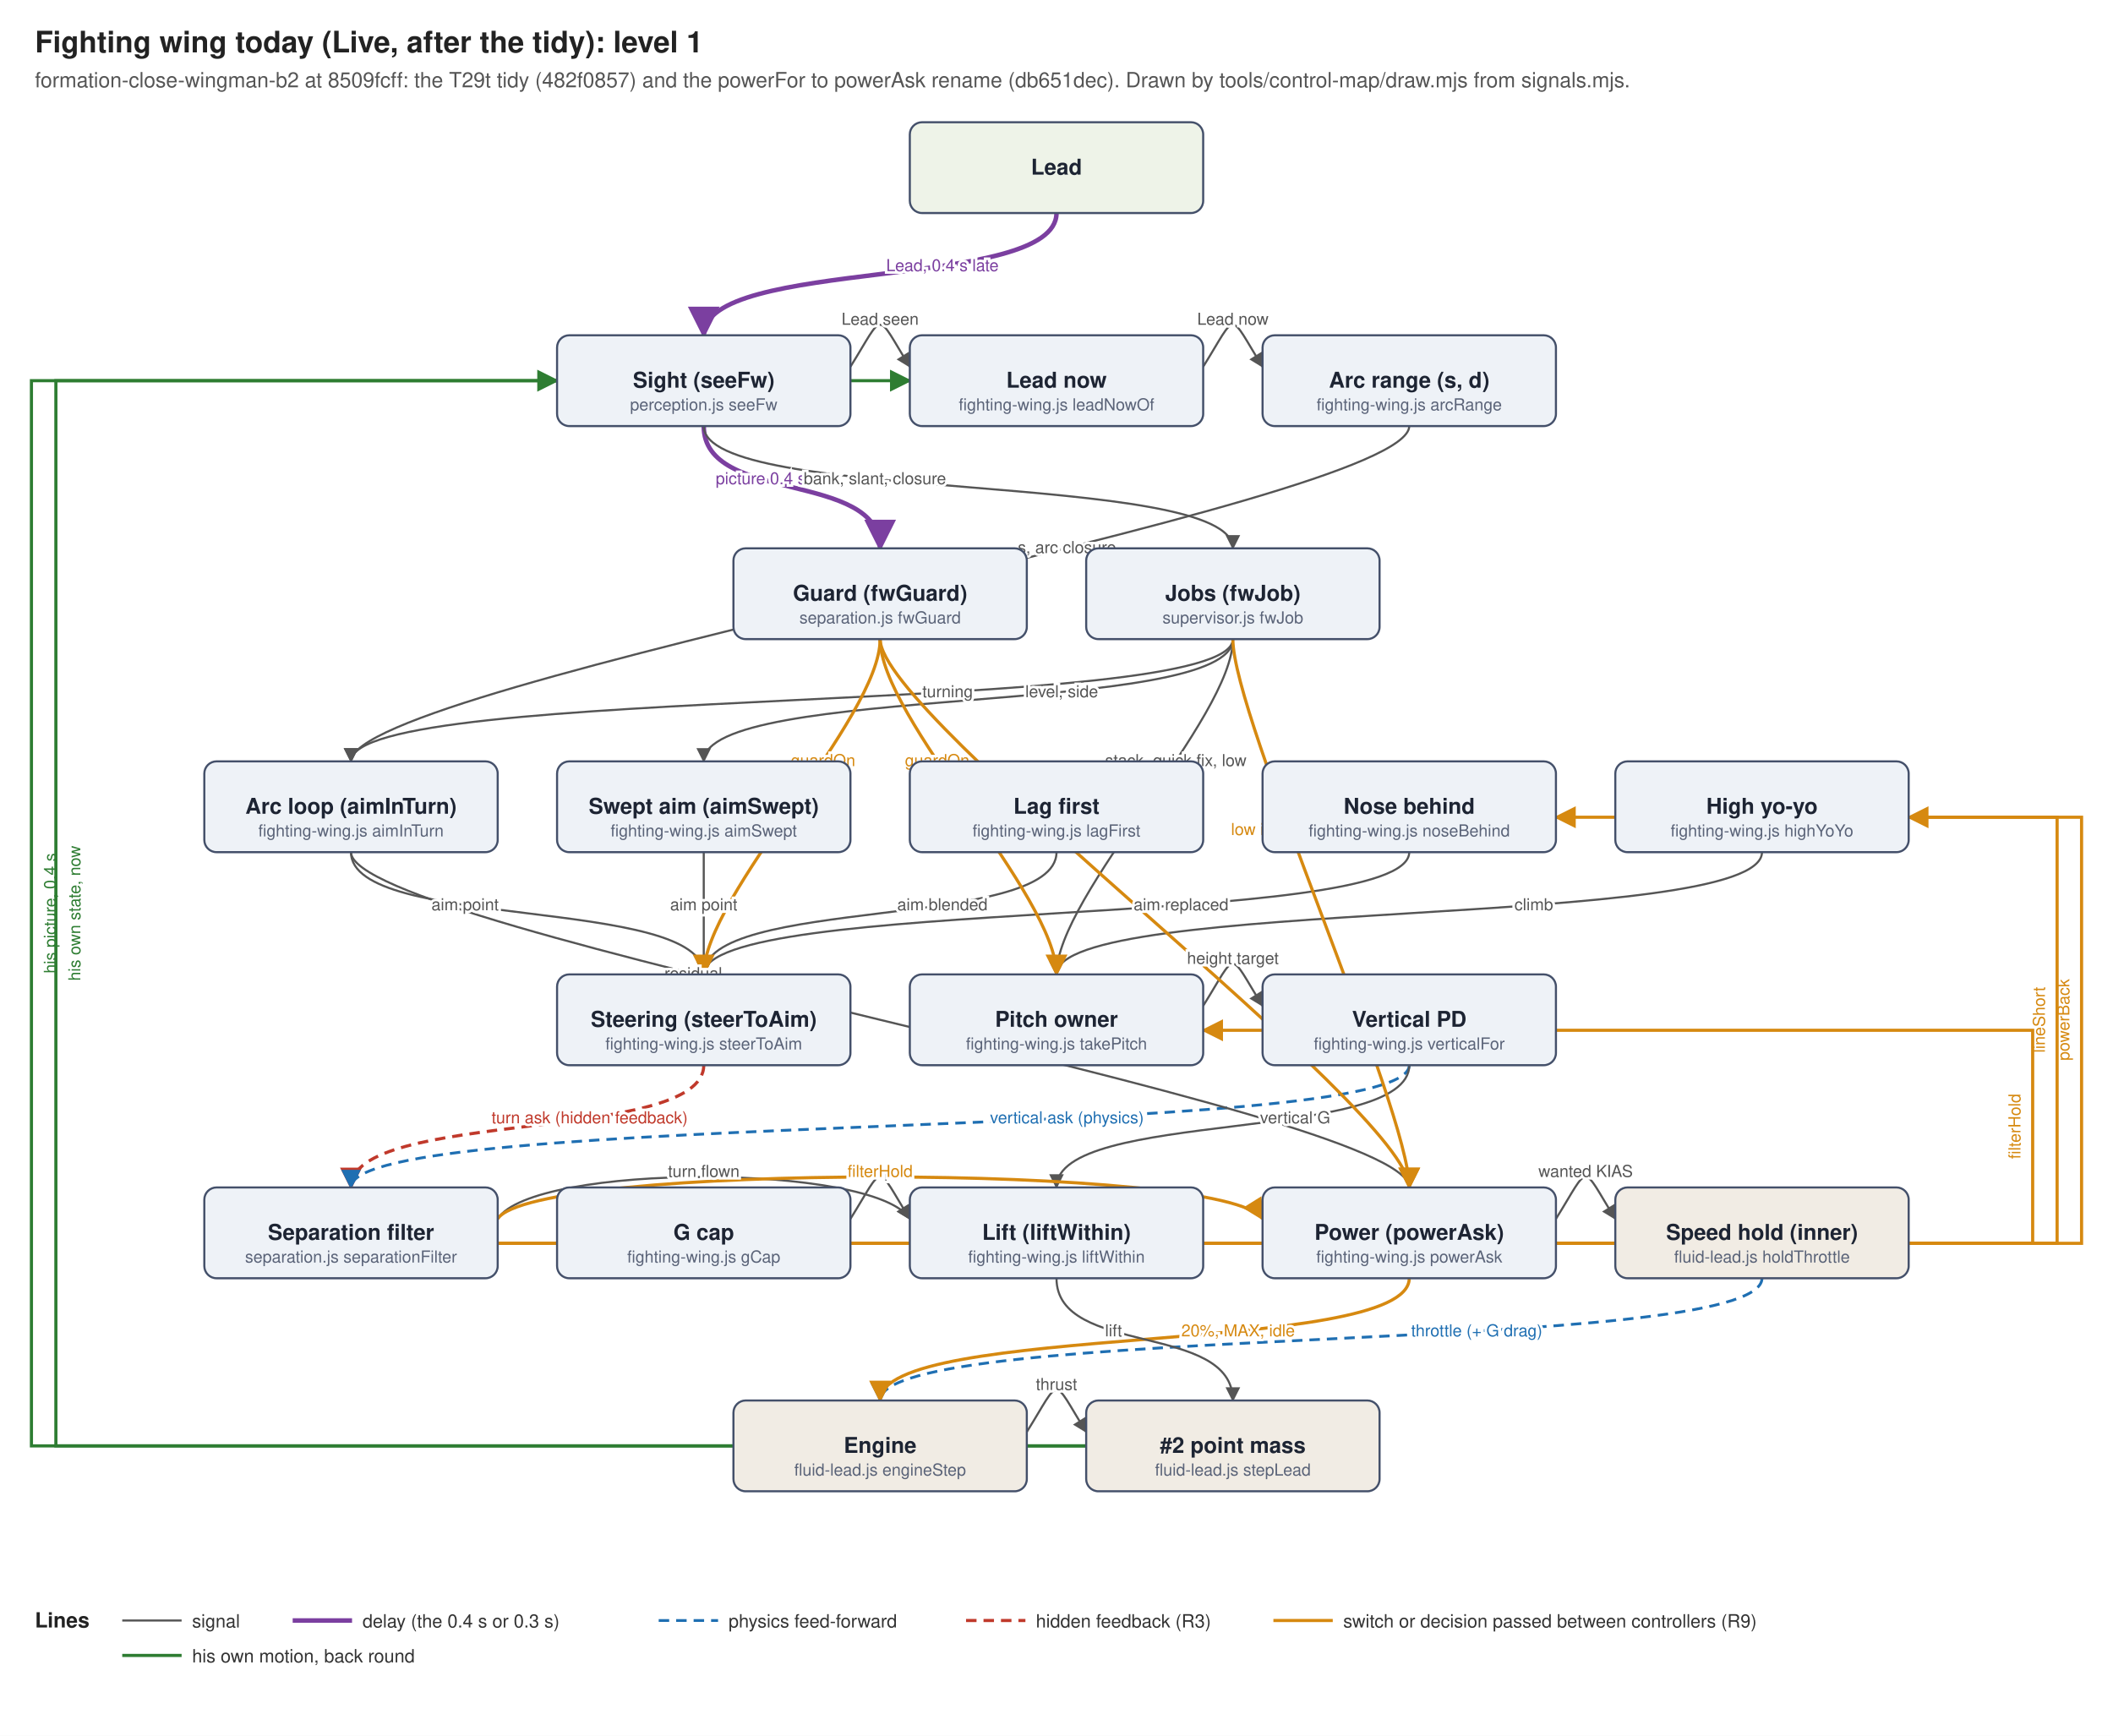
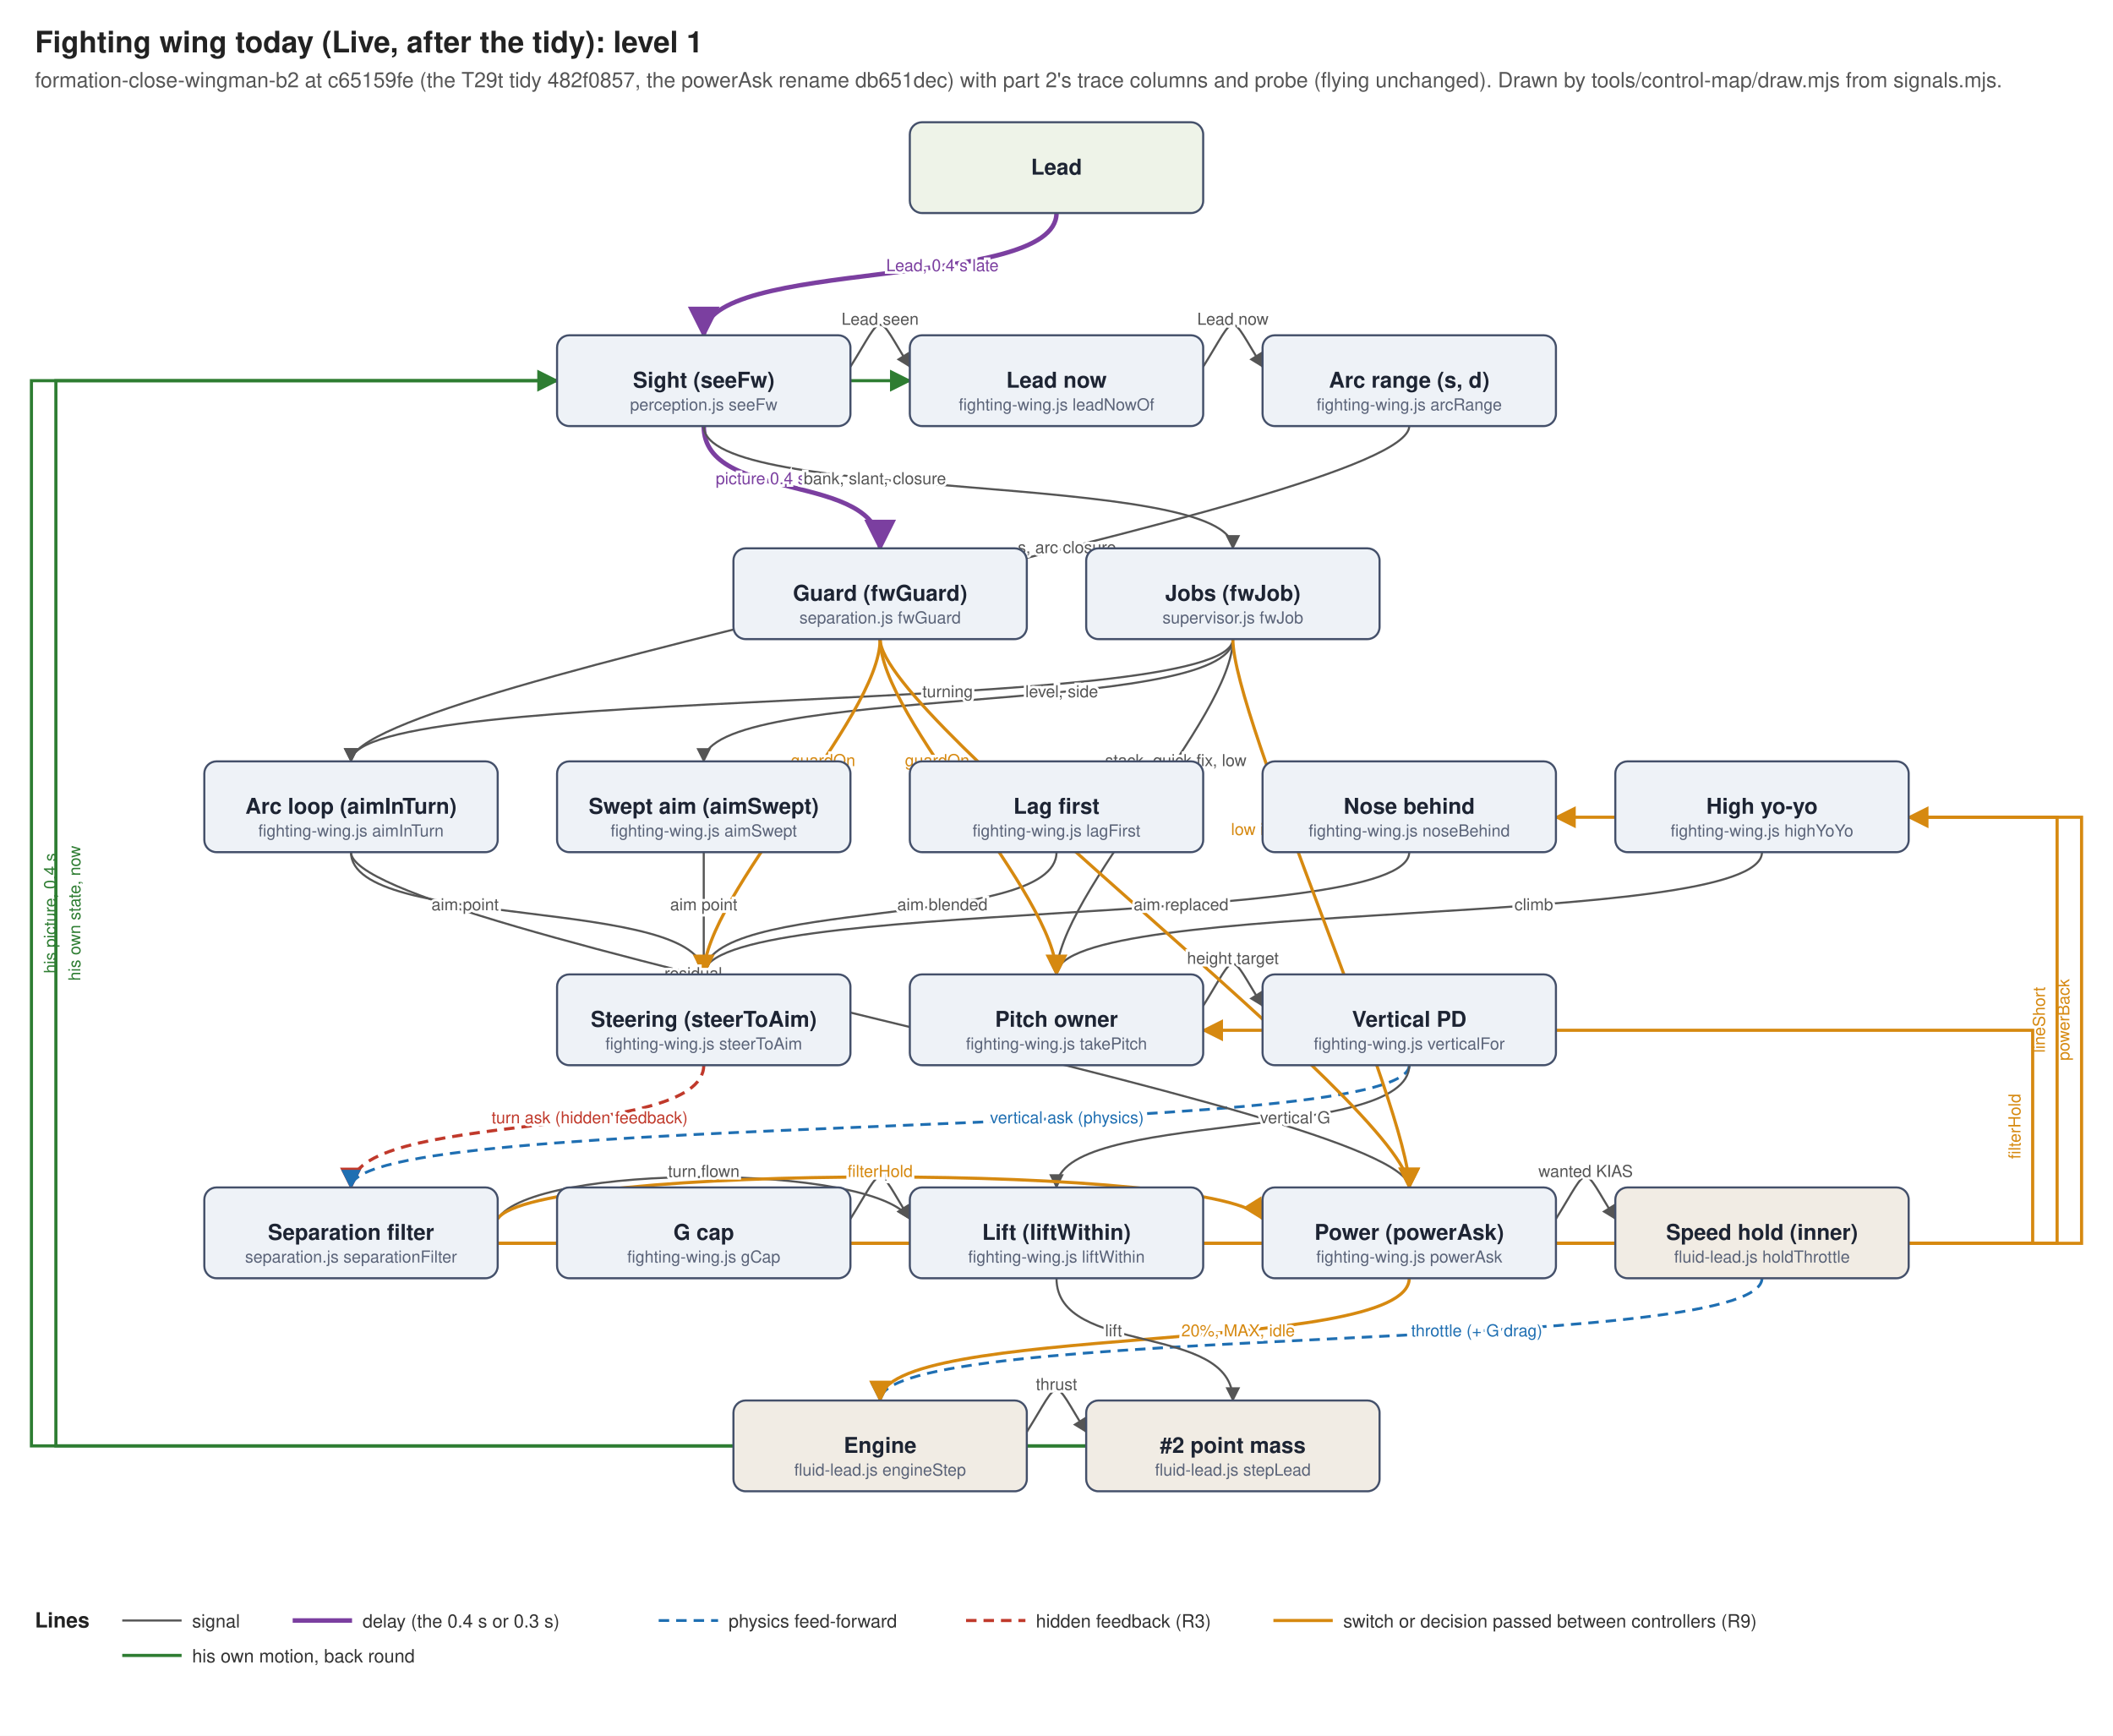
<svg xmlns="http://www.w3.org/2000/svg" viewBox="0 0 1210 994" width="1210" height="994" font-family="Helvetica, Arial, sans-serif">
  <rect width="100%" height="100%" fill="#ffffff" />
  <defs>
    <marker id="a-signal" viewBox="0 0 10 10" refX="9" refY="5" markerWidth="7" markerHeight="7" orient="auto-start-reverse">
      <path d="M0,0 L10,5 L0,10 z" fill="#555" />
    </marker>
    <marker id="a-delay" viewBox="0 0 10 10" refX="9" refY="5" markerWidth="7" markerHeight="7" orient="auto-start-reverse">
      <path d="M0,0 L10,5 L0,10 z" fill="#7b3fa0" />
    </marker>
    <marker id="a-ff" viewBox="0 0 10 10" refX="9" refY="5" markerWidth="7" markerHeight="7" orient="auto-start-reverse">
      <path d="M0,0 L10,5 L0,10 z" fill="#1f6fb2" />
    </marker>
    <marker id="a-hidden" viewBox="0 0 10 10" refX="9" refY="5" markerWidth="7" markerHeight="7" orient="auto-start-reverse">
      <path d="M0,0 L10,5 L0,10 z" fill="#c0392b" />
    </marker>
    <marker id="a-cross" viewBox="0 0 10 10" refX="9" refY="5" markerWidth="7" markerHeight="7" orient="auto-start-reverse">
      <path d="M0,0 L10,5 L0,10 z" fill="#d68910" />
    </marker>
    <marker id="a-feedback" viewBox="0 0 10 10" refX="9" refY="5" markerWidth="7" markerHeight="7" orient="auto-start-reverse">
      <path d="M0,0 L10,5 L0,10 z" fill="#2e7d32" />
    </marker>
  </defs>
  <text x="20" y="30" font-size="17" font-weight="bold" fill="#222">Fighting wing today (Live, after the tidy): level 1</text>
-   <text x="20" y="50" font-size="12" fill="#555">formation-close-wingman-b2 at 8509fcff: the T29t tidy (482f0857) and the powerFor to powerAsk rename (db651dec). Drawn by tools/control-map/draw.mjs from signals.mjs.</text>
+   <text x="20" y="50" font-size="12" fill="#555">formation-close-wingman-b2 at c65159fe (the T29t tidy 482f0857, the powerAsk rename db651dec) with part 2's trace columns and probe (flying unchanged). Drawn by tools/control-map/draw.mjs from signals.mjs.</text>
  <path d="M605,122 C605,167 403,147 403,192" fill="none" stroke="#7b3fa0" stroke-width="2.6" marker-end="url(#a-delay)" />
  <path d="M487,210 C507,178 501,178 521,210" fill="none" stroke="#555" stroke-width="1.2" marker-end="url(#a-signal)" />
  <path d="M689,210 C709,178 703,178 723,210" fill="none" stroke="#555" stroke-width="1.2" marker-end="url(#a-signal)" />
  <path d="M403,244 C403,289 504,269 504,314" fill="none" stroke="#7b3fa0" stroke-width="2.6" marker-end="url(#a-delay)" />
  <path d="M403,244 C403,289 706,269 706,314" fill="none" stroke="#555" stroke-width="1.2" marker-end="url(#a-signal)" />
  <path d="M807,244 C807,289 201,391 201,436" fill="none" stroke="#555" stroke-width="1.2" marker-end="url(#a-signal)" />
  <path d="M706,366 C706,411 201,391 201,436" fill="none" stroke="#555" stroke-width="1.2" marker-end="url(#a-signal)" />
  <path d="M706,366 C706,411 403,391 403,436" fill="none" stroke="#555" stroke-width="1.2" marker-end="url(#a-signal)" />
  <path d="M201,488 C201,533 403,513 403,558" fill="none" stroke="#555" stroke-width="1.2" marker-end="url(#a-signal)" />
  <path d="M403,488 C403,533 403,513 403,558" fill="none" stroke="#555" stroke-width="1.2" marker-end="url(#a-signal)" />
  <path d="M605,488 C605,533 403,513 403,558" fill="none" stroke="#555" stroke-width="1.2" marker-end="url(#a-signal)" />
  <path d="M807,488 C807,533 403,513 403,558" fill="none" stroke="#555" stroke-width="1.2" marker-end="url(#a-signal)" />
  <path d="M706,366 C706,411 605,513 605,558" fill="none" stroke="#555" stroke-width="1.2" marker-end="url(#a-signal)" />
  <path d="M1009,488 C1009,533 605,513 605,558" fill="none" stroke="#555" stroke-width="1.2" marker-end="url(#a-signal)" />
  <path d="M689,576 C709,544 703,544 723,576" fill="none" stroke="#555" stroke-width="1.2" marker-end="url(#a-signal)" />
  <path d="M403,610 C403,655 201,635 201,680" fill="none" stroke="#c0392b" stroke-width="1.8" stroke-dasharray="6 4" marker-end="url(#a-hidden)" />
  <path d="M807,610 C807,655 201,635 201,680" fill="none" stroke="#1f6fb2" stroke-width="1.6" stroke-dasharray="6 4" marker-end="url(#a-ff)" />
  <path d="M807,610 C807,655 605,635 605,680" fill="none" stroke="#555" stroke-width="1.2" marker-end="url(#a-signal)" />
  <path d="M285,698 C305,666 501,666 521,698" fill="none" stroke="#555" stroke-width="1.2" marker-end="url(#a-signal)" />
  <path d="M487,698 C507,666 501,666 521,698" fill="none" stroke="#555" stroke-width="1.2" marker-end="url(#a-signal)" />
  <path d="M201,488 C201,533 807,635 807,680" fill="none" stroke="#555" stroke-width="1.2" marker-end="url(#a-signal)" />
  <path d="M706,366 C706,411 807,635 807,680" fill="none" stroke="#d68910" stroke-width="1.8" marker-end="url(#a-cross)" />
  <path d="M891,698 C911,666 905,666 925,698" fill="none" stroke="#555" stroke-width="1.2" marker-end="url(#a-signal)" />
  <path d="M1009,732 C1009,777 504,757 504,802" fill="none" stroke="#1f6fb2" stroke-width="1.6" stroke-dasharray="6 4" marker-end="url(#a-ff)" />
  <path d="M807,732 C807,777 504,757 504,802" fill="none" stroke="#d68910" stroke-width="1.8" marker-end="url(#a-cross)" />
  <path d="M605,732 C605,777 706,757 706,802" fill="none" stroke="#555" stroke-width="1.2" marker-end="url(#a-signal)" />
  <path d="M588,820 C608,788 602,788 622,820" fill="none" stroke="#555" stroke-width="1.2" marker-end="url(#a-signal)" />
  <path d="M622,828 L18,828 L18,218 L319,218" fill="none" stroke="#2e7d32" stroke-width="1.8" marker-end="url(#a-feedback)" />
  <path d="M622,828 L32,828 L32,218 L521,218" fill="none" stroke="#2e7d32" stroke-width="1.8" marker-end="url(#a-feedback)" />
  <path d="M891,712 L1192,712 L1192,468 L1093,468" fill="none" stroke="#d68910" stroke-width="1.8" marker-end="url(#a-cross)" />
  <path d="M285,712 L1178,712 L1178,468 L891,468" fill="none" stroke="#d68910" stroke-width="1.8" marker-end="url(#a-cross)" />
  <path d="M285,698 C305,666 703,666 723,698" fill="none" stroke="#d68910" stroke-width="1.8" marker-end="url(#a-cross)" />
  <path d="M285,712 L1164,712 L1164,590 L689,590" fill="none" stroke="#d68910" stroke-width="1.8" marker-end="url(#a-cross)" />
  <path d="M504,366 C504,411 605,513 605,558" fill="none" stroke="#d68910" stroke-width="1.8" marker-end="url(#a-cross)" />
  <path d="M504,366 C504,411 403,513 403,558" fill="none" stroke="#d68910" stroke-width="1.8" marker-end="url(#a-cross)" />
  <path d="M504,366 C504,411 807,635 807,680" fill="none" stroke="#d68910" stroke-width="1.8" marker-end="url(#a-cross)" />
  <text x="539.662" y="155.275" font-size="9.5" fill="#7b3fa0" text-anchor="middle" stroke="#ffffff" stroke-width="3" paint-order="stroke">Lead, 0.4 s late</text>
  <text x="504" y="186" font-size="9.5" fill="#555" text-anchor="middle" stroke="#ffffff" stroke-width="3" paint-order="stroke">Lead seen</text>
  <text x="706" y="186" font-size="9.5" fill="#555" text-anchor="middle" stroke="#ffffff" stroke-width="3" paint-order="stroke">Lead now</text>
  <text x="435.669" y="277.275" font-size="9.5" fill="#7b3fa0" text-anchor="middle" stroke="#ffffff" stroke-width="3" paint-order="stroke">picture 0.4 s</text>
  <text x="501.007" y="277.275" font-size="9.5" fill="#555" text-anchor="middle" stroke="#ffffff" stroke-width="3" paint-order="stroke">bank, slant, closure</text>
  <text x="610.986" y="316.737" font-size="9.5" fill="#555" text-anchor="middle" stroke="#ffffff" stroke-width="3" paint-order="stroke">s, arc closure</text>
  <text x="542.655" y="399.275" font-size="9.5" fill="#555" text-anchor="middle" stroke="#ffffff" stroke-width="3" paint-order="stroke">turning</text>
  <text x="607.993" y="399.275" font-size="9.5" fill="#555" text-anchor="middle" stroke="#ffffff" stroke-width="3" paint-order="stroke">level, side</text>
  <text x="266.338" y="521.275" font-size="9.5" fill="#555" text-anchor="middle" stroke="#ffffff" stroke-width="3" paint-order="stroke">aim point</text>
  <text x="403" y="521.275" font-size="9.5" fill="#555" text-anchor="middle" stroke="#ffffff" stroke-width="3" paint-order="stroke">aim point</text>
  <text x="539.662" y="521.275" font-size="9.5" fill="#555" text-anchor="middle" stroke="#ffffff" stroke-width="3" paint-order="stroke">aim blended</text>
  <text x="676.324" y="521.275" font-size="9.5" fill="#555" text-anchor="middle" stroke="#ffffff" stroke-width="3" paint-order="stroke">aim replaced</text>
  <text x="673.331" y="438.737" font-size="9.5" fill="#555" text-anchor="middle" stroke="#ffffff" stroke-width="3" paint-order="stroke">stack, quick fix, low</text>
  <text x="878.324" y="521.275" font-size="9.5" fill="#555" text-anchor="middle" stroke="#ffffff" stroke-width="3" paint-order="stroke">climb</text>
  <text x="706" y="552" font-size="9.5" fill="#555" text-anchor="middle" stroke="#ffffff" stroke-width="3" paint-order="stroke">height target</text>
  <text x="337.662" y="643.275" font-size="9.5" fill="#c0392b" text-anchor="middle" stroke="#ffffff" stroke-width="3" paint-order="stroke">turn ask (hidden feedback)</text>
  <text x="610.986" y="643.275" font-size="9.5" fill="#1f6fb2" text-anchor="middle" stroke="#ffffff" stroke-width="3" paint-order="stroke">vertical ask (physics)</text>
  <text x="741.662" y="643.275" font-size="9.5" fill="#555" text-anchor="middle" stroke="#ffffff" stroke-width="3" paint-order="stroke">vertical G</text>
  <text x="403" y="674" font-size="9.5" fill="#555" text-anchor="middle" stroke="#ffffff" stroke-width="3" paint-order="stroke">turn flown</text>
  <text x="504" y="674" font-size="9.5" fill="#555" text-anchor="middle" stroke="#ffffff" stroke-width="3" paint-order="stroke">cap</text>
  <text x="397.014" y="560.737" font-size="9.5" fill="#555" text-anchor="middle" stroke="#ffffff" stroke-width="3" paint-order="stroke">residual</text>
  <text x="738.669" y="478.199" font-size="9.5" fill="#d68910" text-anchor="middle" stroke="#ffffff" stroke-width="3" paint-order="stroke">low inside: MAX</text>
  <text x="908" y="674" font-size="9.5" fill="#555" text-anchor="middle" stroke="#ffffff" stroke-width="3" paint-order="stroke">wanted KIAS</text>
  <text x="845.655" y="765.275" font-size="9.5" fill="#1f6fb2" text-anchor="middle" stroke="#ffffff" stroke-width="3" paint-order="stroke">throttle (+ G drag)</text>
  <text x="708.993" y="765.275" font-size="9.5" fill="#d68910" text-anchor="middle" stroke="#ffffff" stroke-width="3" paint-order="stroke">20%, MAX, idle</text>
  <text x="637.669" y="765.275" font-size="9.5" fill="#555" text-anchor="middle" stroke="#ffffff" stroke-width="3" paint-order="stroke">lift</text>
  <text x="605" y="796" font-size="9.5" fill="#555" text-anchor="middle" stroke="#ffffff" stroke-width="3" paint-order="stroke">thrust</text>
  <text x="22" y="523" font-size="9.5" fill="#2e7d32" text-anchor="middle" transform="rotate(-90 22 523)" dy="10">his picture, 0.4 s</text>
  <text x="36" y="523" font-size="9.5" fill="#2e7d32" text-anchor="middle" transform="rotate(-90 36 523)" dy="10">his own state, now</text>
  <text x="1188" y="584" font-size="9.5" fill="#d68910" text-anchor="middle" transform="rotate(-90 1188 584)" dy="-3">powerBack</text>
  <text x="1174" y="584" font-size="9.5" fill="#d68910" text-anchor="middle" transform="rotate(-90 1174 584)" dy="-3">lineShort</text>
  <text x="504" y="674" font-size="9.5" fill="#d68910" text-anchor="middle" stroke="#ffffff" stroke-width="3" paint-order="stroke">filterHold</text>
  <text x="1160" y="645" font-size="9.5" fill="#d68910" text-anchor="middle" transform="rotate(-90 1160 645)" dy="-3">filterHold</text>
  <text x="536.669" y="438.737" font-size="9.5" fill="#d68910" text-anchor="middle" stroke="#ffffff" stroke-width="3" paint-order="stroke">guardOn</text>
  <text x="471.331" y="438.737" font-size="9.5" fill="#d68910" text-anchor="middle" stroke="#ffffff" stroke-width="3" paint-order="stroke">guardOn</text>
  <text x="602.007" y="478.199" font-size="9.5" fill="#d68910" text-anchor="middle" stroke="#ffffff" stroke-width="3" paint-order="stroke">guardOn</text>
  <rect x="521" y="70" width="168" height="52" rx="7" fill="#eef3e8" stroke="#44506a" stroke-width="1.2" />
  <text x="605" y="100" font-size="12.5" font-weight="bold" text-anchor="middle" fill="#1d2433">Lead</text>
  <rect x="319" y="192" width="168" height="52" rx="7" fill="#eef2f7" stroke="#44506a" stroke-width="1.2" />
  <text x="403" y="222" font-size="12.5" font-weight="bold" text-anchor="middle" fill="#1d2433">Sight (seeFw)</text>
  <text x="403" y="235" font-size="9.5" text-anchor="middle" fill="#5a6378">perception.js seeFw</text>
  <rect x="521" y="192" width="168" height="52" rx="7" fill="#eef2f7" stroke="#44506a" stroke-width="1.2" />
  <text x="605" y="222" font-size="12.5" font-weight="bold" text-anchor="middle" fill="#1d2433">Lead now</text>
  <text x="605" y="235" font-size="9.5" text-anchor="middle" fill="#5a6378">fighting-wing.js leadNowOf</text>
  <rect x="723" y="192" width="168" height="52" rx="7" fill="#eef2f7" stroke="#44506a" stroke-width="1.2" />
  <text x="807" y="222" font-size="12.5" font-weight="bold" text-anchor="middle" fill="#1d2433">Arc range (s, d)</text>
  <text x="807" y="235" font-size="9.5" text-anchor="middle" fill="#5a6378">fighting-wing.js arcRange</text>
  <rect x="420" y="314" width="168" height="52" rx="7" fill="#eef2f7" stroke="#44506a" stroke-width="1.2" />
  <text x="504" y="344" font-size="12.5" font-weight="bold" text-anchor="middle" fill="#1d2433">Guard (fwGuard)</text>
  <text x="504" y="357" font-size="9.5" text-anchor="middle" fill="#5a6378">separation.js fwGuard</text>
  <rect x="622" y="314" width="168" height="52" rx="7" fill="#eef2f7" stroke="#44506a" stroke-width="1.2" />
  <text x="706" y="344" font-size="12.5" font-weight="bold" text-anchor="middle" fill="#1d2433">Jobs (fwJob)</text>
  <text x="706" y="357" font-size="9.5" text-anchor="middle" fill="#5a6378">supervisor.js fwJob</text>
  <rect x="117" y="436" width="168" height="52" rx="7" fill="#eef2f7" stroke="#44506a" stroke-width="1.2" />
  <text x="201" y="466" font-size="12.5" font-weight="bold" text-anchor="middle" fill="#1d2433">Arc loop (aimInTurn)</text>
  <text x="201" y="479" font-size="9.5" text-anchor="middle" fill="#5a6378">fighting-wing.js aimInTurn</text>
  <rect x="319" y="436" width="168" height="52" rx="7" fill="#eef2f7" stroke="#44506a" stroke-width="1.2" />
  <text x="403" y="466" font-size="12.5" font-weight="bold" text-anchor="middle" fill="#1d2433">Swept aim (aimSwept)</text>
  <text x="403" y="479" font-size="9.5" text-anchor="middle" fill="#5a6378">fighting-wing.js aimSwept</text>
  <rect x="521" y="436" width="168" height="52" rx="7" fill="#eef2f7" stroke="#44506a" stroke-width="1.2" />
  <text x="605" y="466" font-size="12.5" font-weight="bold" text-anchor="middle" fill="#1d2433">Lag first</text>
  <text x="605" y="479" font-size="9.5" text-anchor="middle" fill="#5a6378">fighting-wing.js lagFirst</text>
  <rect x="723" y="436" width="168" height="52" rx="7" fill="#eef2f7" stroke="#44506a" stroke-width="1.2" />
  <text x="807" y="466" font-size="12.5" font-weight="bold" text-anchor="middle" fill="#1d2433">Nose behind</text>
  <text x="807" y="479" font-size="9.5" text-anchor="middle" fill="#5a6378">fighting-wing.js noseBehind</text>
  <rect x="925" y="436" width="168" height="52" rx="7" fill="#eef2f7" stroke="#44506a" stroke-width="1.2" />
  <text x="1009" y="466" font-size="12.5" font-weight="bold" text-anchor="middle" fill="#1d2433">High yo-yo</text>
  <text x="1009" y="479" font-size="9.5" text-anchor="middle" fill="#5a6378">fighting-wing.js highYoYo</text>
  <rect x="319" y="558" width="168" height="52" rx="7" fill="#eef2f7" stroke="#44506a" stroke-width="1.2" />
  <text x="403" y="588" font-size="12.5" font-weight="bold" text-anchor="middle" fill="#1d2433">Steering (steerToAim)</text>
  <text x="403" y="601" font-size="9.5" text-anchor="middle" fill="#5a6378">fighting-wing.js steerToAim</text>
  <rect x="521" y="558" width="168" height="52" rx="7" fill="#eef2f7" stroke="#44506a" stroke-width="1.2" />
  <text x="605" y="588" font-size="12.5" font-weight="bold" text-anchor="middle" fill="#1d2433">Pitch owner</text>
  <text x="605" y="601" font-size="9.5" text-anchor="middle" fill="#5a6378">fighting-wing.js takePitch</text>
  <rect x="723" y="558" width="168" height="52" rx="7" fill="#eef2f7" stroke="#44506a" stroke-width="1.2" />
  <text x="807" y="588" font-size="12.5" font-weight="bold" text-anchor="middle" fill="#1d2433">Vertical PD</text>
  <text x="807" y="601" font-size="9.5" text-anchor="middle" fill="#5a6378">fighting-wing.js verticalFor</text>
  <rect x="117" y="680" width="168" height="52" rx="7" fill="#eef2f7" stroke="#44506a" stroke-width="1.2" />
  <text x="201" y="710" font-size="12.5" font-weight="bold" text-anchor="middle" fill="#1d2433">Separation filter</text>
  <text x="201" y="723" font-size="9.5" text-anchor="middle" fill="#5a6378">separation.js separationFilter</text>
  <rect x="319" y="680" width="168" height="52" rx="7" fill="#eef2f7" stroke="#44506a" stroke-width="1.2" />
  <text x="403" y="710" font-size="12.5" font-weight="bold" text-anchor="middle" fill="#1d2433">G cap</text>
  <text x="403" y="723" font-size="9.5" text-anchor="middle" fill="#5a6378">fighting-wing.js gCap</text>
  <rect x="521" y="680" width="168" height="52" rx="7" fill="#eef2f7" stroke="#44506a" stroke-width="1.2" />
  <text x="605" y="710" font-size="12.5" font-weight="bold" text-anchor="middle" fill="#1d2433">Lift (liftWithin)</text>
  <text x="605" y="723" font-size="9.5" text-anchor="middle" fill="#5a6378">fighting-wing.js liftWithin</text>
  <rect x="723" y="680" width="168" height="52" rx="7" fill="#eef2f7" stroke="#44506a" stroke-width="1.2" />
  <text x="807" y="710" font-size="12.5" font-weight="bold" text-anchor="middle" fill="#1d2433">Power (powerAsk)</text>
  <text x="807" y="723" font-size="9.5" text-anchor="middle" fill="#5a6378">fighting-wing.js powerAsk</text>
  <rect x="925" y="680" width="168" height="52" rx="7" fill="#f1ece4" stroke="#44506a" stroke-width="1.2" />
  <text x="1009" y="710" font-size="12.5" font-weight="bold" text-anchor="middle" fill="#1d2433">Speed hold (inner)</text>
  <text x="1009" y="723" font-size="9.5" text-anchor="middle" fill="#5a6378">fluid-lead.js holdThrottle</text>
  <rect x="420" y="802" width="168" height="52" rx="7" fill="#f1ece4" stroke="#44506a" stroke-width="1.2" />
  <text x="504" y="832" font-size="12.5" font-weight="bold" text-anchor="middle" fill="#1d2433">Engine</text>
  <text x="504" y="845" font-size="9.5" text-anchor="middle" fill="#5a6378">fluid-lead.js engineStep</text>
  <rect x="622" y="802" width="168" height="52" rx="7" fill="#f1ece4" stroke="#44506a" stroke-width="1.2" />
  <text x="706" y="832" font-size="12.5" font-weight="bold" text-anchor="middle" fill="#1d2433">#2 point mass</text>
  <text x="706" y="845" font-size="9.5" text-anchor="middle" fill="#5a6378">fluid-lead.js stepLead</text>
  <text x="20" y="932" font-size="12" font-weight="bold" fill="#222">Lines</text>
  <line x1="70" y1="928" x2="104" y2="928" stroke="#555" stroke-width="1.2" />
  <text x="110" y="932" font-size="10.5" fill="#333">signal</text>
  <line x1="167.6" y1="928" x2="201.6" y2="928" stroke="#7b3fa0" stroke-width="2.6" />
  <text x="207.6" y="932" font-size="10.5" fill="#333">delay (the 0.4 s or 0.3 s)</text>
  <line x1="377.2" y1="928" x2="411.2" y2="928" stroke="#1f6fb2" stroke-width="1.6" stroke-dasharray="6 4" />
  <text x="417.2" y="932" font-size="10.5" fill="#333">physics feed-forward</text>
  <line x1="553.2" y1="928" x2="587.2" y2="928" stroke="#c0392b" stroke-width="1.8" stroke-dasharray="6 4" />
  <text x="593.2" y="932" font-size="10.5" fill="#333">hidden feedback (R3)</text>
  <line x1="729.2" y1="928" x2="763.2" y2="928" stroke="#d68910" stroke-width="1.8" />
  <text x="769.2" y="932" font-size="10.5" fill="#333">switch or decision passed between controllers (R9)</text>
  <line x1="70" y1="948" x2="104" y2="948" stroke="#2e7d32" stroke-width="1.8" />
  <text x="110" y="952" font-size="10.5" fill="#333">his own motion, back round</text>
</svg>
